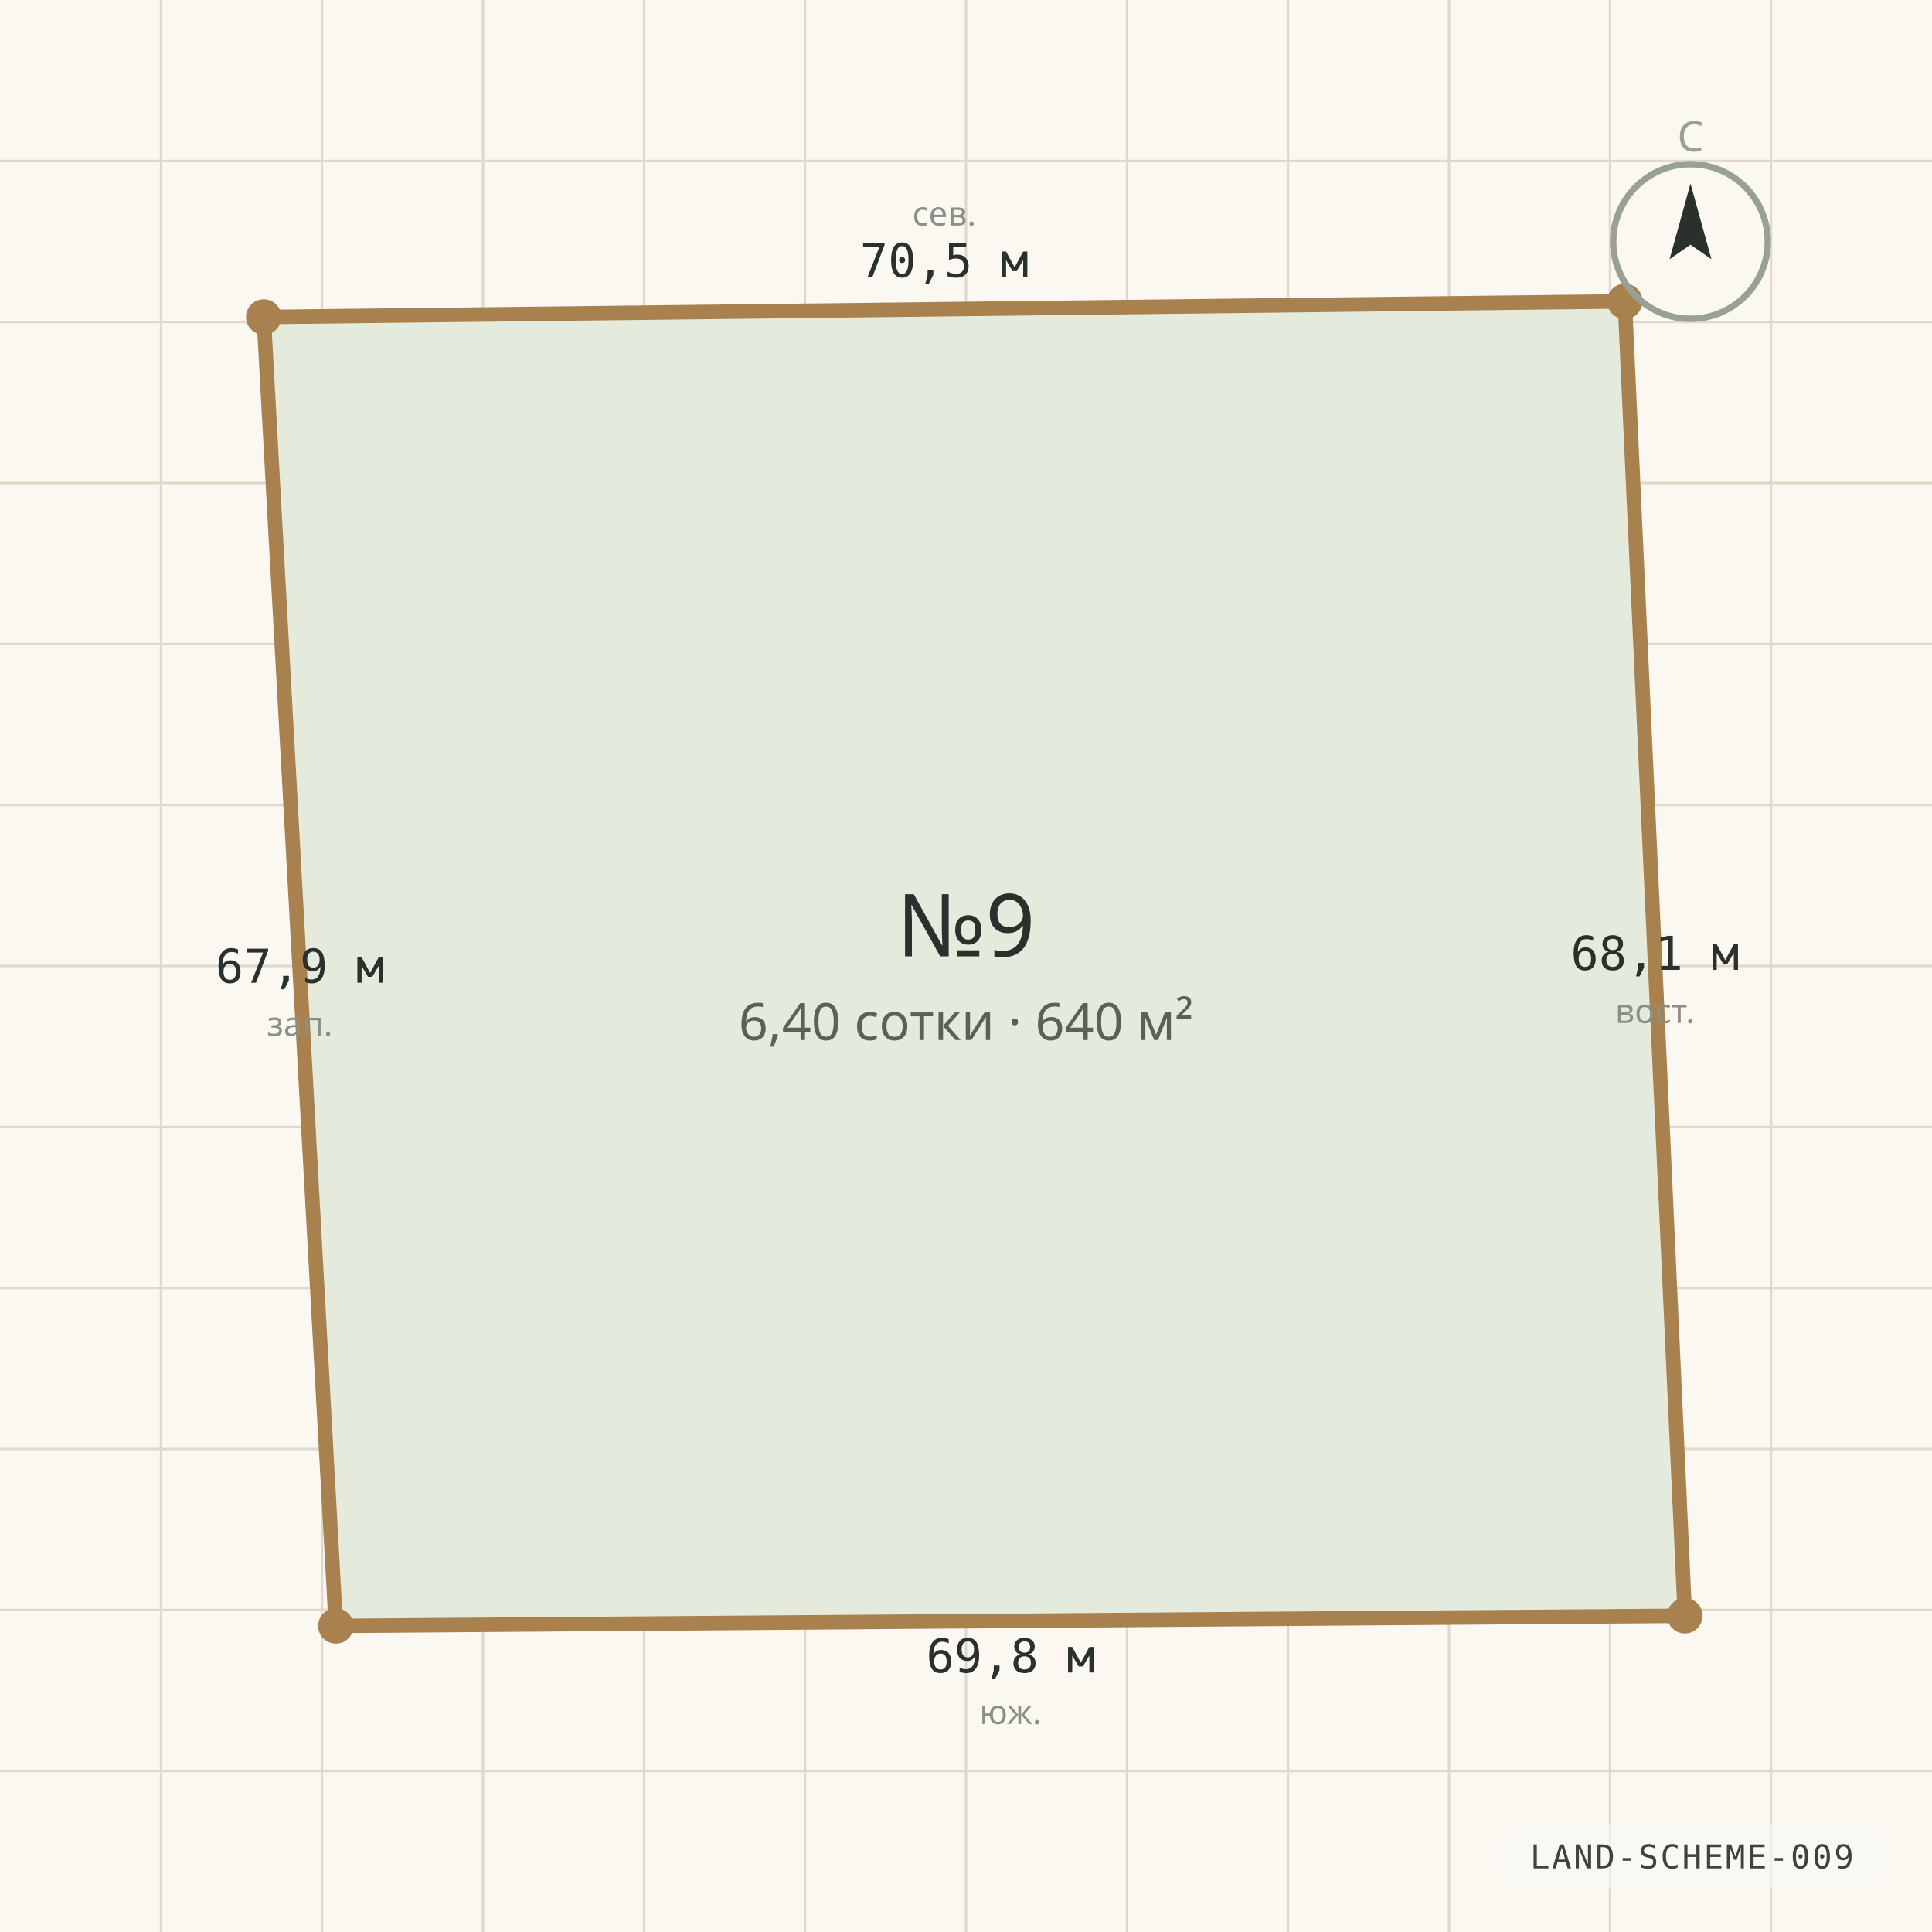
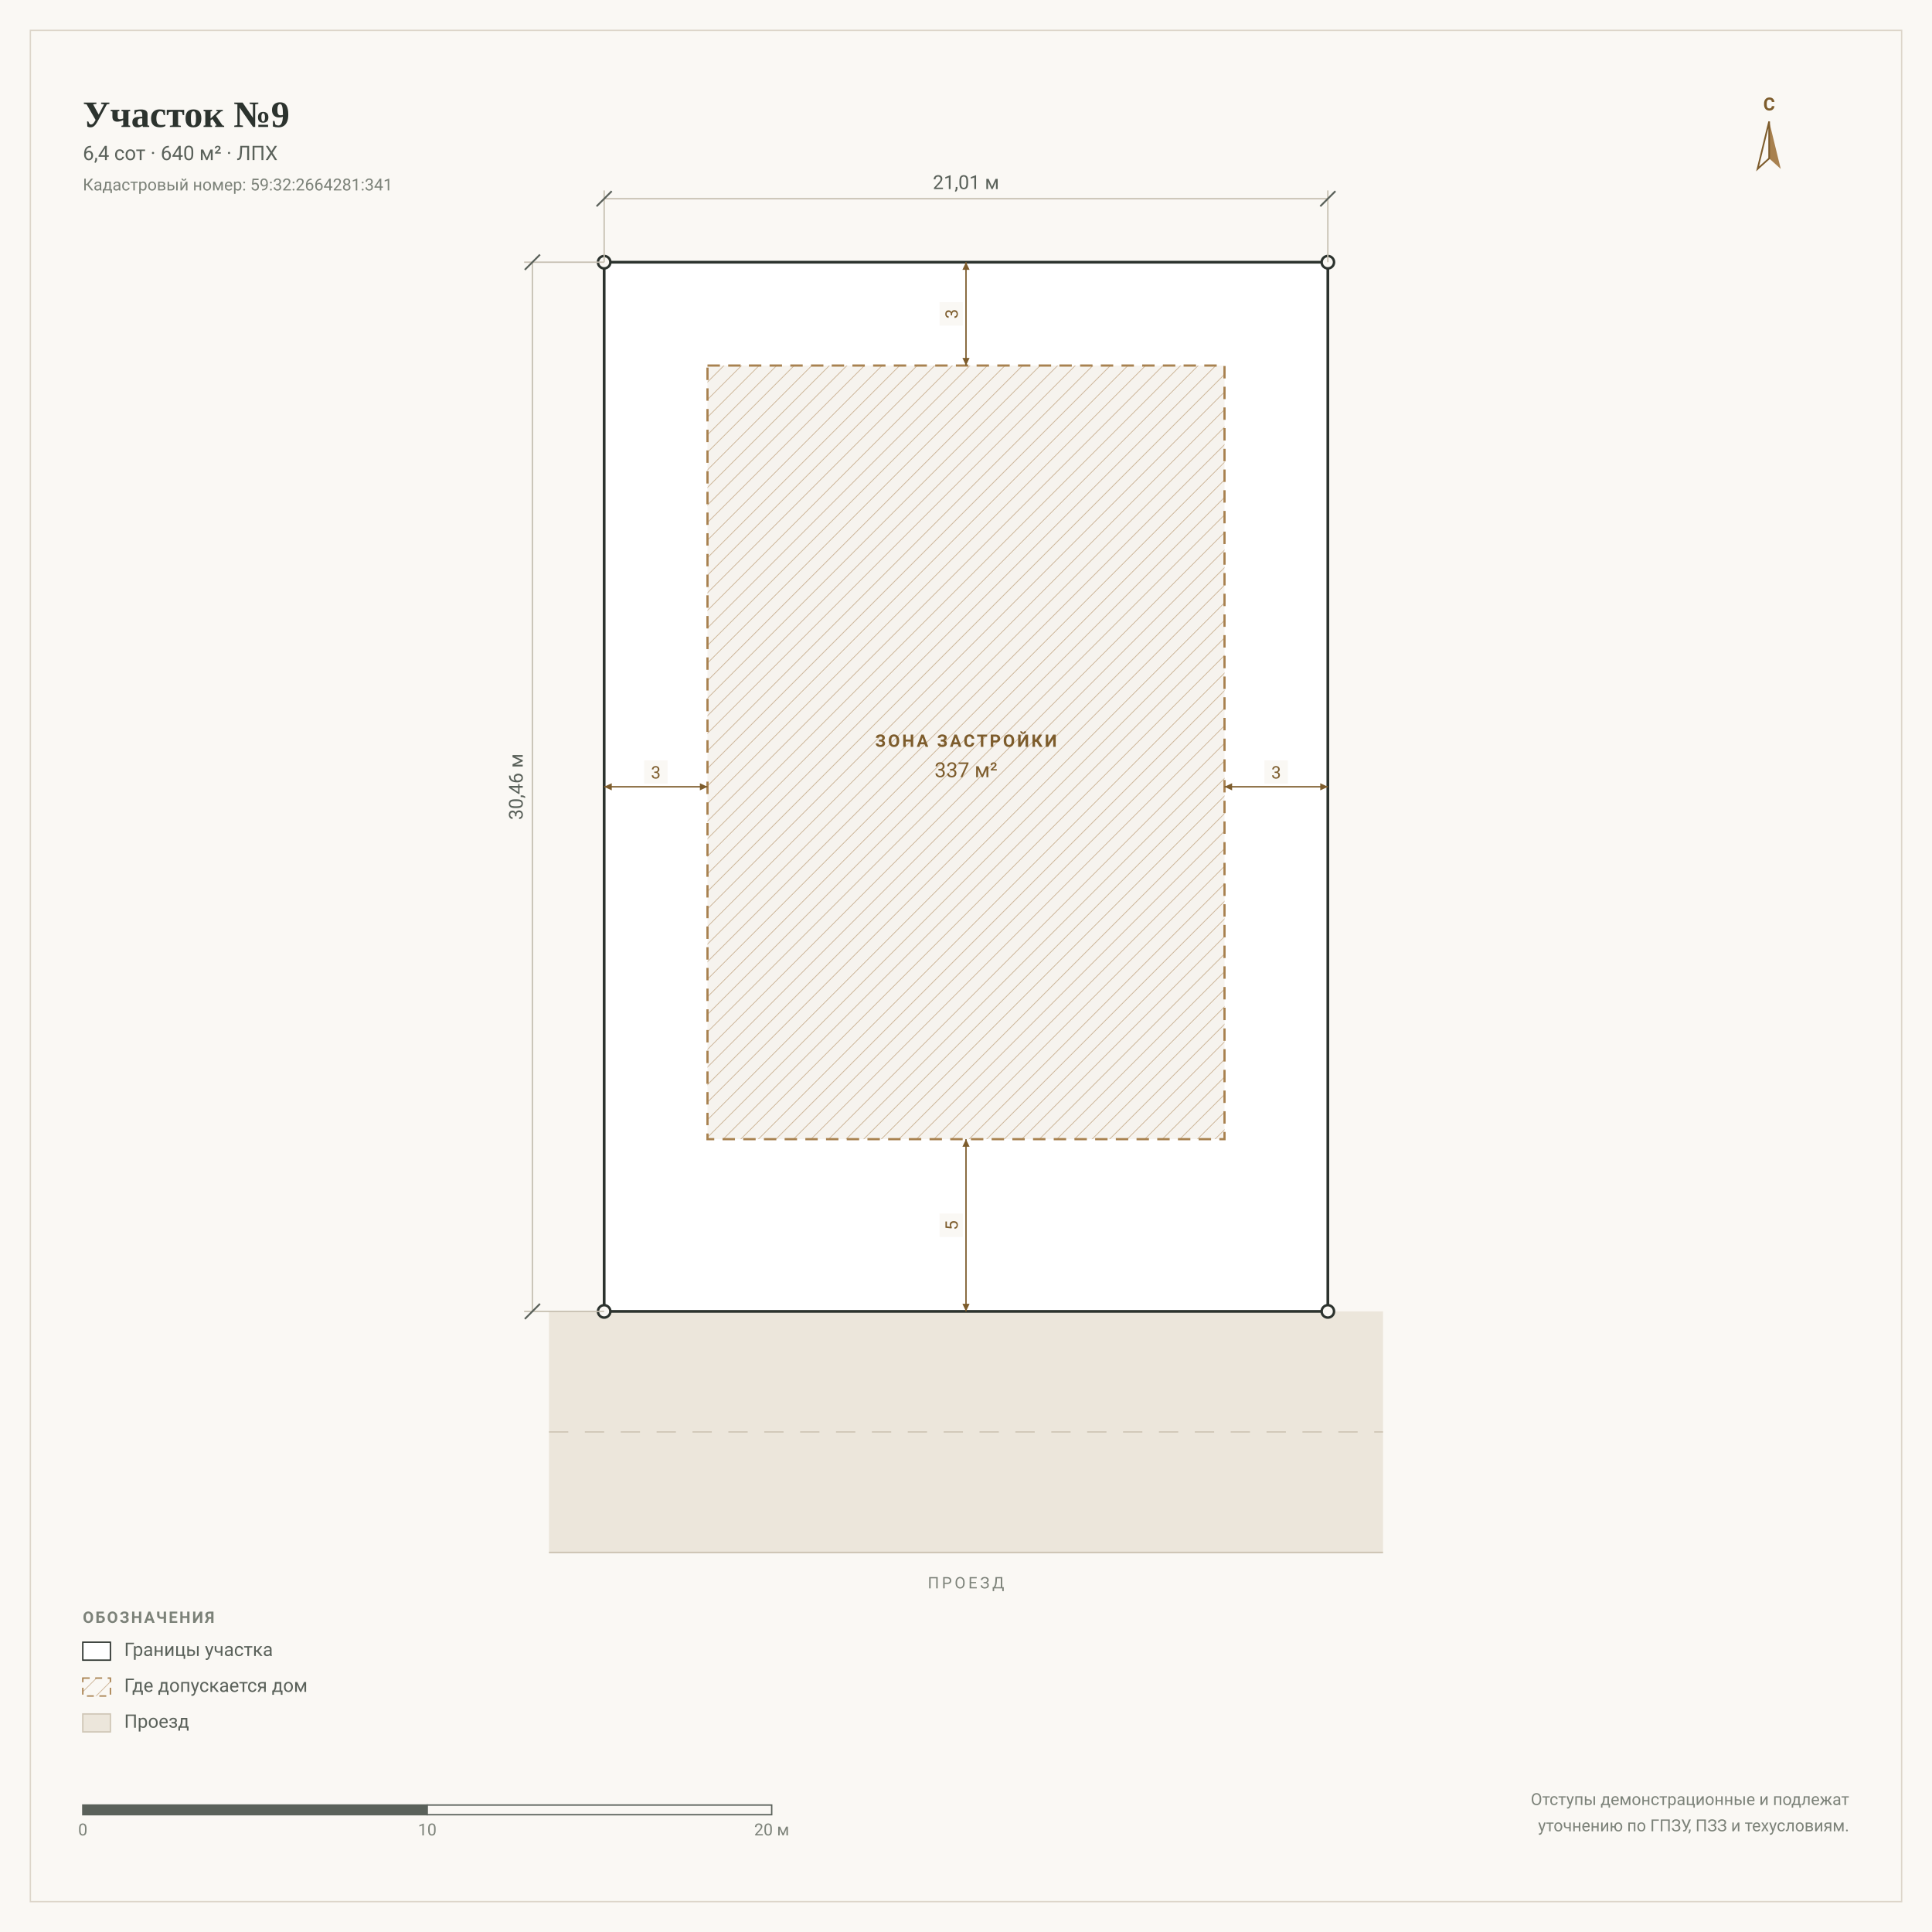
- <svg xmlns="http://www.w3.org/2000/svg" viewBox="0 0 1200 1200" width="1200" height="1200" role="img" aria-label="Схема границ участка №9" preserveAspectRatio="xMidYMid slice">
-   <rect width="1200" height="1200" fill="#FBF8F2" />
-   <g stroke="#E0D9CB" stroke-width="1.5">
-     <line x1="0" y1="100.0" x2="1200" y2="100.0" />
-     <line x1="100.0" y1="0" x2="100.0" y2="1200" />
-     <line x1="0" y1="200.0" x2="1200" y2="200.0" />
-     <line x1="200.0" y1="0" x2="200.0" y2="1200" />
-     <line x1="0" y1="300.0" x2="1200" y2="300.0" />
-     <line x1="300.0" y1="0" x2="300.0" y2="1200" />
-     <line x1="0" y1="400.0" x2="1200" y2="400.0" />
-     <line x1="400.0" y1="0" x2="400.0" y2="1200" />
-     <line x1="0" y1="500.0" x2="1200" y2="500.0" />
-     <line x1="500.0" y1="0" x2="500.0" y2="1200" />
-     <line x1="0" y1="600.0" x2="1200" y2="600.0" />
-     <line x1="600.0" y1="0" x2="600.0" y2="1200" />
-     <line x1="0" y1="700.0" x2="1200" y2="700.0" />
-     <line x1="700.0" y1="0" x2="700.0" y2="1200" />
-     <line x1="0" y1="800.0" x2="1200" y2="800.0" />
-     <line x1="800.0" y1="0" x2="800.0" y2="1200" />
-     <line x1="0" y1="900.0" x2="1200" y2="900.0" />
-     <line x1="900.0" y1="0" x2="900.0" y2="1200" />
-     <line x1="0" y1="1000.0" x2="1200" y2="1000.0" />
-     <line x1="1000.0" y1="0" x2="1000.0" y2="1200" />
-     <line x1="0" y1="1100.0" x2="1200" y2="1100.0" />
-     <line x1="1100.0" y1="0" x2="1100.0" y2="1200" />
+ <svg xmlns="http://www.w3.org/2000/svg" viewBox="0 0 1400 1400" width="1400" height="1400" role="img" aria-label="Схема участка №9: границы, отступы и зона застройки" font-family="'TT Commons Pro',-apple-system,BlinkMacSystemFont,'Segoe UI',Roboto,'Helvetica Neue',Arial,sans-serif">
+   <defs>
+     <pattern id="h-build" patternUnits="userSpaceOnUse" width="9" height="9" patternTransform="rotate(45)">
+       <line x1="0" y1="0" x2="0" y2="9" stroke="#a8814f" stroke-width="1.1" opacity=".5" />
+     </pattern>
+     <pattern id="h-sold" patternUnits="userSpaceOnUse" width="7" height="7" patternTransform="rotate(45)">
+       <line x1="0" y1="0" x2="0" y2="7" stroke="#7c8279" stroke-width="1" opacity=".45" />
+     </pattern>
+     <pattern id="h-forest" patternUnits="userSpaceOnUse" width="14" height="14">
+       <circle cx="4" cy="4" r="1.5" fill="#9fb188" opacity=".55" />
+       <circle cx="11" cy="10" r="1.1" fill="#9fb188" opacity=".4" />
+     </pattern>
+     <pattern id="h-water" patternUnits="userSpaceOnUse" width="26" height="12">
+       <path d="M0 6q6.5 -3 13 0t13 0" fill="none" stroke="#7d939b" stroke-width="1" opacity=".35" />
+     </pattern>
+   </defs>
+   <rect width="1400" height="1400" fill="#faf8f4" />
+   <rect x="397.796" y="950.28" width="604.409" height="174.72" fill="#ece6db" />
+   <line x1="397.796" y1="1125" x2="1002.204" y2="1125" stroke="#cfc6b6" stroke-width="1.2" />
+   <line x1="397.796" y1="1037.64" x2="1002.204" y2="1037.64" stroke="#cfc6b6" stroke-width="1" stroke-dasharray="14 12" />
+   <text x="700" y="1151" font-size="11.5" fill="#7c8279" text-anchor="middle" font-weight="400" letter-spacing="2">ПРОЕЗД</text>
+   <rect x="437.796" y="190" width="524.409" height="760.28" fill="#ffffff" stroke="#2c332e" stroke-width="2" />
+   <rect x="512.676" y="264.88" width="374.649" height="560.601" fill="#a8814f" opacity=".10" />
+   <rect x="512.676" y="264.88" width="374.649" height="560.601" fill="url(#h-build)" />
+   <rect x="512.676" y="264.88" width="374.649" height="560.601" fill="none" stroke="#a8814f" stroke-width="1.6" stroke-dasharray="9 6" />
+   <circle cx="437.796" cy="190" r="4.5" fill="#faf8f4" stroke="#2c332e" stroke-width="1.8" />
+   <circle cx="962.204" cy="190" r="4.5" fill="#faf8f4" stroke="#2c332e" stroke-width="1.8" />
+   <circle cx="437.796" cy="950.28" r="4.5" fill="#faf8f4" stroke="#2c332e" stroke-width="1.8" />
+   <circle cx="962.204" cy="950.28" r="4.5" fill="#faf8f4" stroke="#2c332e" stroke-width="1.8" />
+   <line x1="437.796" y1="190" x2="437.796" y2="138" stroke="#c6bfb1" stroke-width="1" />
+   <line x1="962.204" y1="190" x2="962.204" y2="138" stroke="#c6bfb1" stroke-width="1" />
+   <line x1="437.796" y1="144" x2="962.204" y2="144" stroke="#c6bfb1" stroke-width="1" />
+   <line x1="432.296" y1="149.5" x2="443.296" y2="138.5" stroke="#5a615a" stroke-width="1.3" />
+   <line x1="956.704" y1="149.5" x2="967.704" y2="138.5" stroke="#5a615a" stroke-width="1.3" />
+   <rect x="667.56" y="122.258" width="64.88" height="18.9" fill="#faf8f4" />
+   <text x="700" y="137" font-size="14" fill="#5a615a" text-anchor="middle" font-weight="400">21,01 м</text>
+   <line x1="437.796" y1="190" x2="379.796" y2="190" stroke="#c6bfb1" stroke-width="1" />
+   <line x1="437.796" y1="950.28" x2="379.796" y2="950.28" stroke="#c6bfb1" stroke-width="1" />
+   <line x1="385.796" y1="190" x2="385.796" y2="950.28" stroke="#c6bfb1" stroke-width="1" />
+   <line x1="380.296" y1="195.5" x2="391.296" y2="184.5" stroke="#5a615a" stroke-width="1.3" />
+   <line x1="380.296" y1="955.78" x2="391.296" y2="944.78" stroke="#5a615a" stroke-width="1.3" />
+   <g transform="translate(385.7956,570.1401) rotate(-90)">
+     <rect x="-32.44" y="-21.742" width="64.88" height="18.9" fill="#faf8f4" />
+     <text x="0" y="-7" font-size="14" fill="#5a615a" text-anchor="middle" font-weight="400">30,46 м</text>
  </g>
-   <polygon points="163.8,196.9 1009.2,187.2 1046.5,1003.6 208.6,1009.9" fill="#E5EBDC" stroke="#A8814F" stroke-width="9" stroke-linejoin="round" />
-   <circle cx="163.8" cy="196.9" r="11" fill="#A8814F" />
-   <text x="586.5" y="172.1" text-anchor="middle" font-family="ui-monospace, Consolas, monospace" font-size="29" fill="#2A302C">70,5 м</text>
-   <text x="586.5" y="140.1" text-anchor="middle" font-family="'Segoe UI', system-ui, sans-serif" font-size="21" fill="#8A9088">сев.</text>
-   <circle cx="1009.2" cy="187.2" r="11" fill="#A8814F" />
-   <text x="1027.9" y="602.4" text-anchor="middle" font-family="ui-monospace, Consolas, monospace" font-size="29" fill="#2A302C">68,1 м</text>
-   <text x="1027.9" y="635.4" text-anchor="middle" font-family="'Segoe UI', system-ui, sans-serif" font-size="21" fill="#8A9088">вост.</text>
-   <circle cx="1046.5" cy="1003.6" r="11" fill="#A8814F" />
-   <text x="627.6" y="1038.8" text-anchor="middle" font-family="ui-monospace, Consolas, monospace" font-size="29" fill="#2A302C">69,8 м</text>
-   <text x="627.6" y="1070.8" text-anchor="middle" font-family="'Segoe UI', system-ui, sans-serif" font-size="21" fill="#8A9088">юж.</text>
-   <circle cx="208.6" cy="1009.9" r="11" fill="#A8814F" />
-   <text x="186.2" y="610.4" text-anchor="middle" font-family="ui-monospace, Consolas, monospace" font-size="29" fill="#2A302C">67,9 м</text>
-   <text x="186.2" y="643.4" text-anchor="middle" font-family="'Segoe UI', system-ui, sans-serif" font-size="21" fill="#8A9088">зап.</text>
-   <text x="600" y="594" text-anchor="middle" font-family="'Segoe UI', system-ui, sans-serif" font-size="54" fill="#2A302C">№9</text>
-   <text x="600" y="646" text-anchor="middle" font-family="'Segoe UI', system-ui, sans-serif" font-size="32" fill="#5A615A">6,40 сотки · 640 м²</text>
-   <g transform="translate(1050 150)">
-     <circle r="48" fill="none" stroke="#9AA096" stroke-width="4" />
-     <path d="M 0 -36 L 13 11 L 0 2 L -13 11 Z" fill="#2A302C" />
-     <text y="-56" text-anchor="middle" font-family="'Segoe UI', system-ui, sans-serif" font-size="26" fill="#9AA096">С</text>
+   <line x1="437.796" y1="570.14" x2="512.676" y2="570.14" stroke="#7d5c2c" stroke-width="1" />
+   <path d="M437.796 570.14 l5.5 -2.6 l0 5.2 Z" fill="#7d5c2c" />
+   <path d="M512.676 570.14 l-5.5 -2.6 l0 5.2 Z" fill="#7d5c2c" />
+   <rect x="466.736" y="550.978" width="17" height="16.875" fill="#faf8f4" />
+   <text x="475.236" y="564.14" font-size="12.5" fill="#7d5c2c" text-anchor="middle" font-weight="400">3</text>
+   <line x1="887.324" y1="570.14" x2="962.204" y2="570.14" stroke="#7d5c2c" stroke-width="1" />
+   <path d="M887.324 570.14 l5.5 -2.6 l0 5.2 Z" fill="#7d5c2c" />
+   <path d="M962.204 570.14 l-5.5 -2.6 l0 5.2 Z" fill="#7d5c2c" />
+   <rect x="916.264" y="550.978" width="17" height="16.875" fill="#faf8f4" />
+   <text x="924.764" y="564.14" font-size="12.5" fill="#7d5c2c" text-anchor="middle" font-weight="400">3</text>
+   <line x1="700" y1="190" x2="700" y2="264.88" stroke="#7d5c2c" stroke-width="1" />
+   <path d="M700 190 l-2.6 5.5 l5.2 0 Z" fill="#7d5c2c" />
+   <path d="M700 264.88 l-2.6 -5.5 l5.2 0 Z" fill="#7d5c2c" />
+   <g transform="translate(700,227.4399) rotate(-90)">
+     <rect x="-8.5" y="-19.163" width="17" height="16.875" fill="#faf8f4" />
+     <text x="0" y="-6" font-size="12.5" fill="#7d5c2c" text-anchor="middle" font-weight="400">3</text>
  </g>
-   <g font-family="ui-monospace, 'Cascadia Mono', Consolas, monospace" opacity="0.9">
-     <rect x="928.2" y="1132.8" width="245.4" height="40.8" rx="20.4" fill="rgba(250,248,244,0.72)" />
-     <text x="1050.9" y="1160.5" text-anchor="middle" fill="#2A302C" font-size="20.4" letter-spacing="1.2">LAND-SCHEME-009</text>
+   <line x1="700" y1="825.481" x2="700" y2="950.28" stroke="#7d5c2c" stroke-width="1" />
+   <path d="M700 825.481 l-2.6 5.5 l5.2 0 Z" fill="#7d5c2c" />
+   <path d="M700 950.28 l-2.6 -5.5 l5.2 0 Z" fill="#7d5c2c" />
+   <g transform="translate(700,887.8804) rotate(-90)">
+     <rect x="-8.5" y="-19.163" width="17" height="16.875" fill="#faf8f4" />
+     <text x="0" y="-6" font-size="12.5" fill="#7d5c2c" text-anchor="middle" font-weight="400">5</text>
  </g>
+   <text x="700" y="541.18" font-size="12.5" fill="#7d5c2c" text-anchor="middle" font-weight="700" letter-spacing="1.6">ЗОНА ЗАСТРОЙКИ</text>
+   <text x="700" y="563.18" font-size="15" fill="#7d5c2c" text-anchor="middle" font-weight="400">337 м²</text>
+   <rect x="22" y="22" width="1356" height="1356" fill="none" stroke="#ddd6c9" stroke-width="1" />
+   <text x="60" y="92" font-size="27" fill="#2c332e" text-anchor="start" font-weight="600" font-family="'TT Ramillas','Playfair Display',Georgia,'Times New Roman',serif">Участок №9</text>
+   <text x="60" y="116" font-size="14.5" fill="#5a615a" text-anchor="start" font-weight="400">6,4 сот · 640 м² · ЛПХ</text>
+   <text x="60" y="138" font-size="12" fill="#7c8279" text-anchor="start" font-weight="400">Кадастровый номер: 59:32:2664281:341</text>
+   <g transform="translate(1282,108)">
+     <path d="M0 -20 L8.4 14.4 L0 6.8 Z" fill="#a8814f" />
+     <path d="M0 -20 L-8.4 14.4 L0 6.8 Z" fill="none" stroke="#7d5c2c" stroke-width="1.2" />
+     <text x="0" y="-28" font-size="13" fill="#7d5c2c" text-anchor="middle" font-weight="700" letter-spacing="0.5">С</text>
+   </g>
+   <text x="60" y="1176" font-size="11.5" fill="#7c8279" text-anchor="start" font-weight="600" letter-spacing="1.2">ОБОЗНАЧЕНИЯ</text>
+   <rect x="60" y="1190" width="20" height="13" fill="#ffffff" stroke="#2c332e" stroke-width="1" />
+   <text x="90" y="1200" font-size="13.5" fill="#5a615a" text-anchor="start" font-weight="400">Границы участка</text>
+   <rect x="60" y="1216" width="20" height="13" fill="none" stroke="#a8814f" stroke-width="1" stroke-dasharray="5 4" />
+   <rect x="60" y="1216" width="20" height="13" fill="url(#h-build)" />
+   <text x="90" y="1226" font-size="13.5" fill="#5a615a" text-anchor="start" font-weight="400">Где допускается дом</text>
+   <rect x="60" y="1242" width="20" height="13" fill="#ece6db" stroke="#cfc6b6" stroke-width="1" />
+   <text x="90" y="1252" font-size="13.5" fill="#5a615a" text-anchor="start" font-weight="400">Проезд</text>
+   <rect x="60" y="1308" width="249.6" height="7" fill="#5a615a" stroke="#5a615a" stroke-width="1" />
+   <rect x="309.6" y="1308" width="249.6" height="7" fill="#faf8f4" stroke="#5a615a" stroke-width="1" />
+   <text x="60" y="1330" font-size="12" fill="#7c8279" text-anchor="middle" font-weight="400">0</text>
+   <text x="309.6" y="1330" font-size="12" fill="#7c8279" text-anchor="middle" font-weight="400">10</text>
+   <text x="559.199" y="1330" font-size="12" fill="#7c8279" text-anchor="middle" font-weight="400">20 м</text>
+   <text x="1340" y="1308" font-size="12" fill="#7c8279" text-anchor="end" font-weight="400">Отступы демонстрационные и подлежат</text>
+   <text x="1340" y="1327" font-size="12" fill="#7c8279" text-anchor="end" font-weight="400">уточнению по ГПЗУ, ПЗЗ и техусловиям.</text>
</svg>
